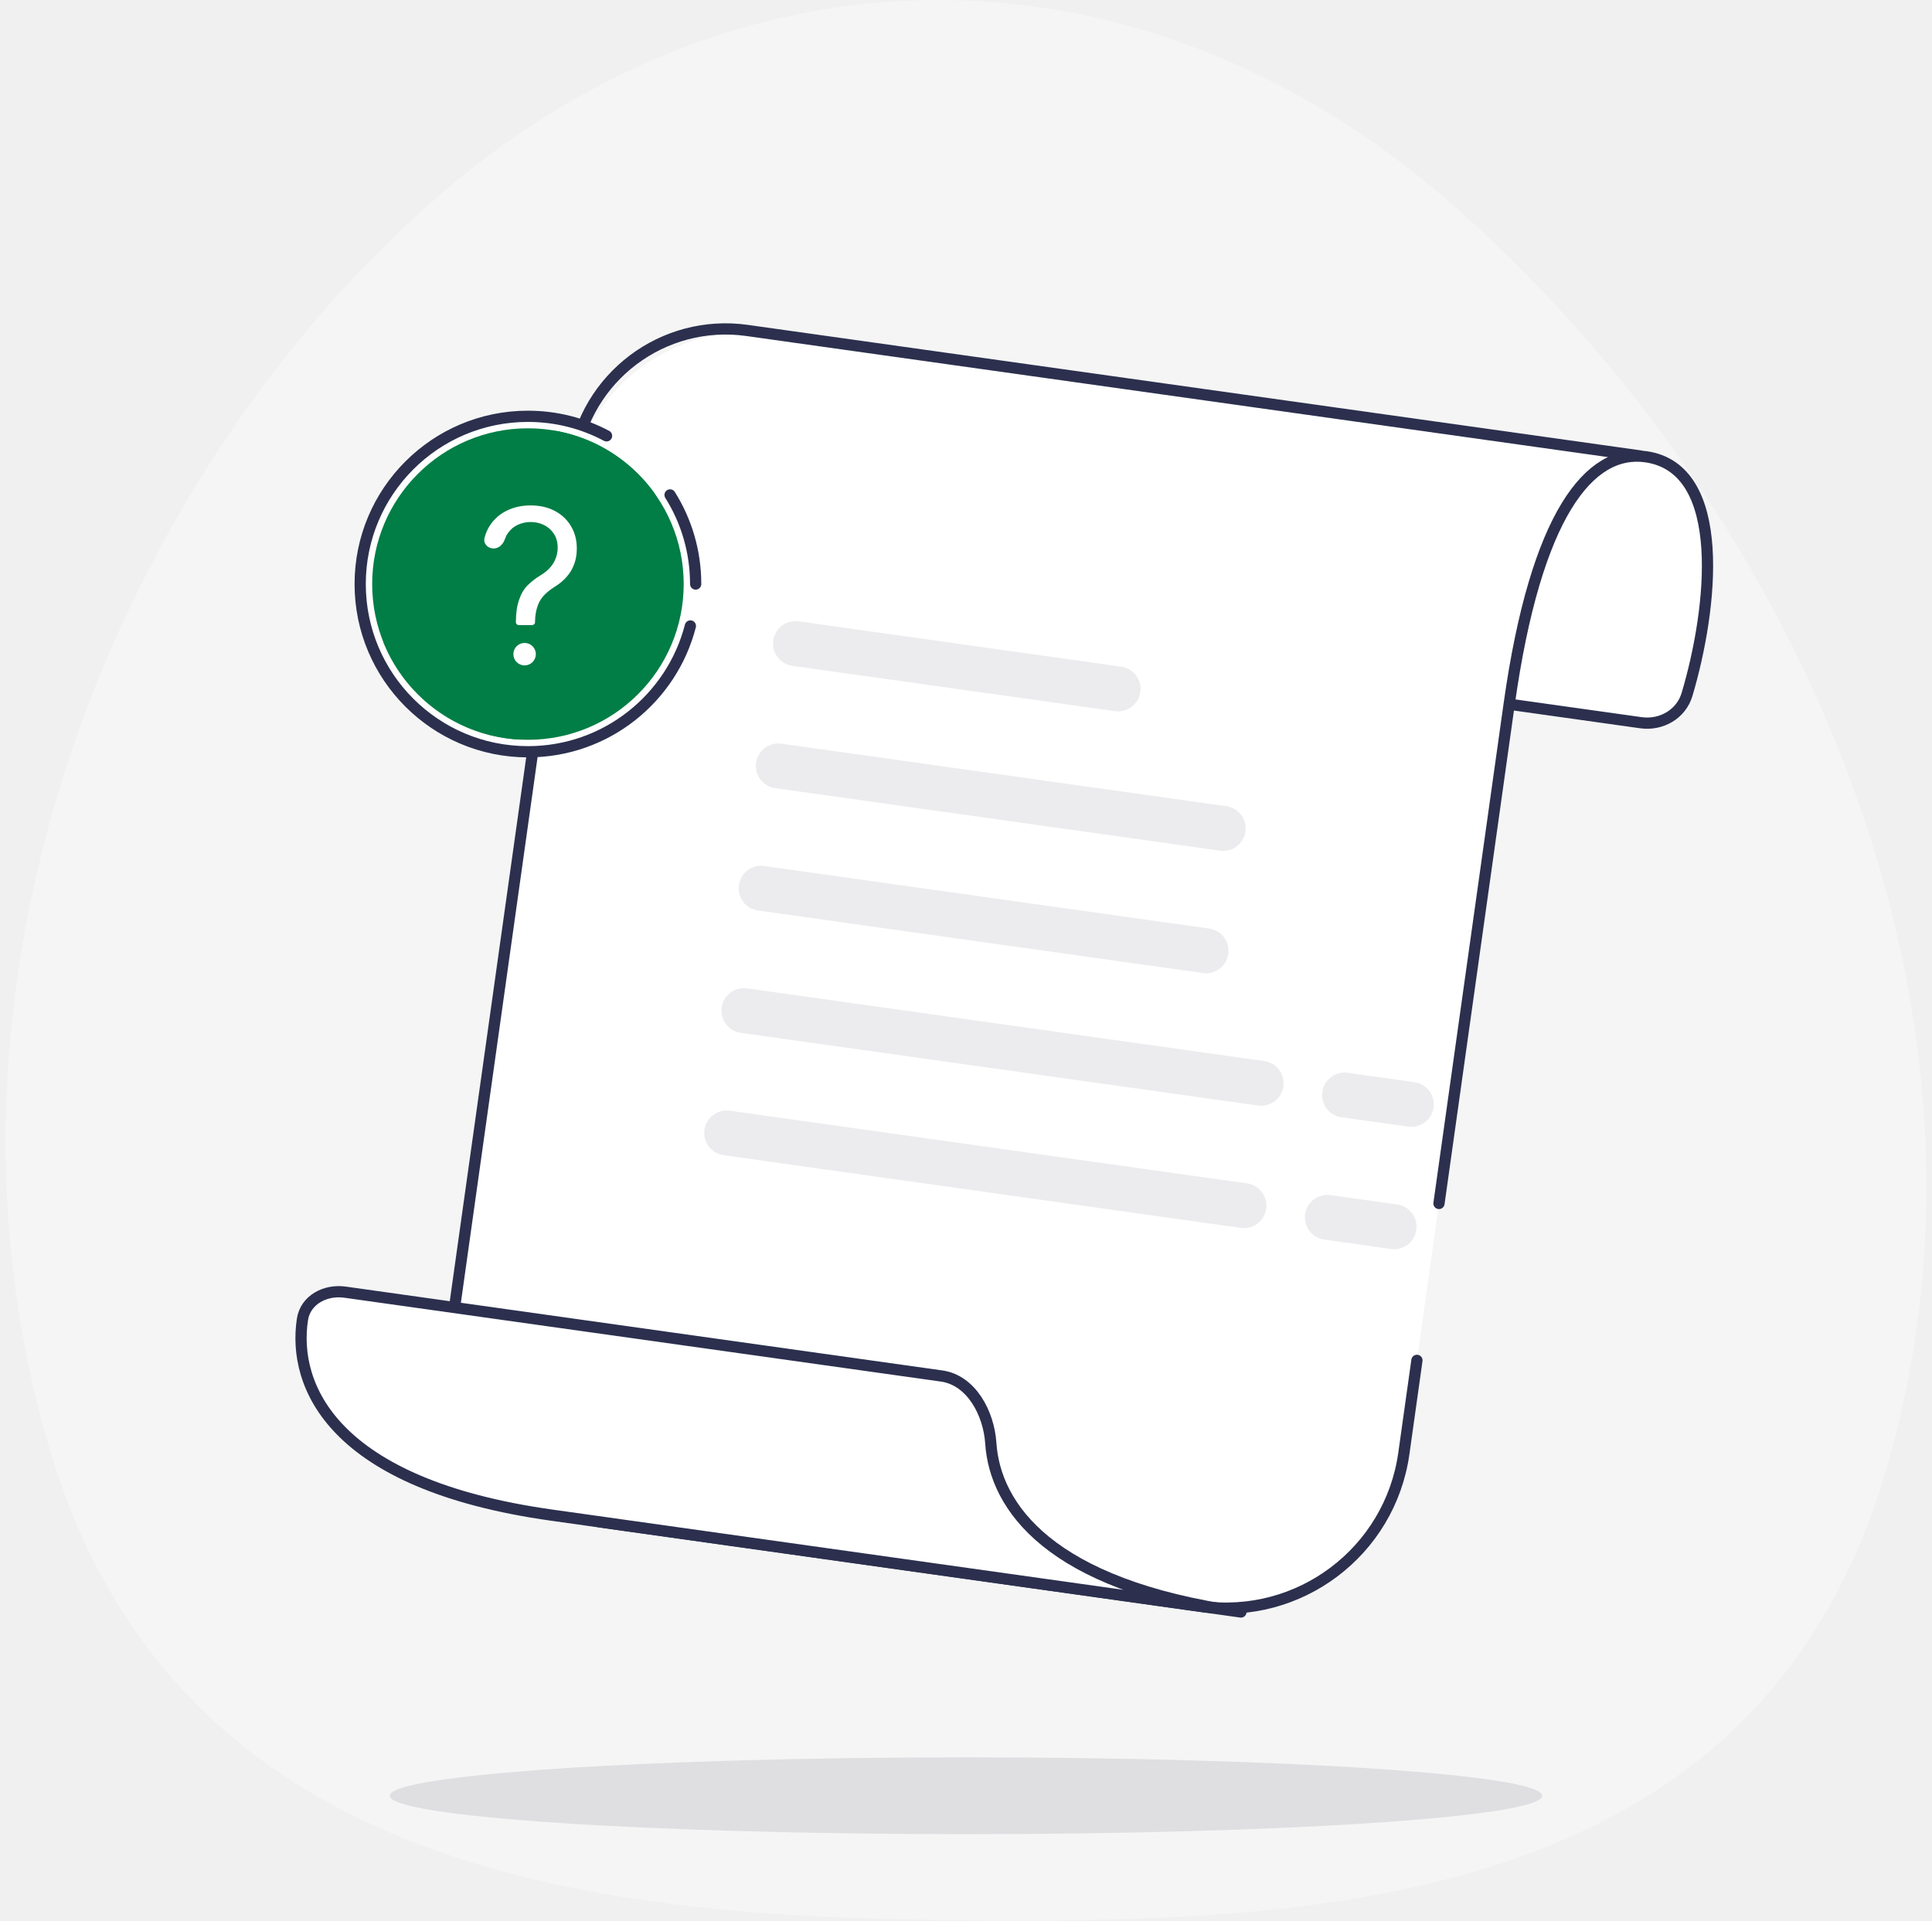
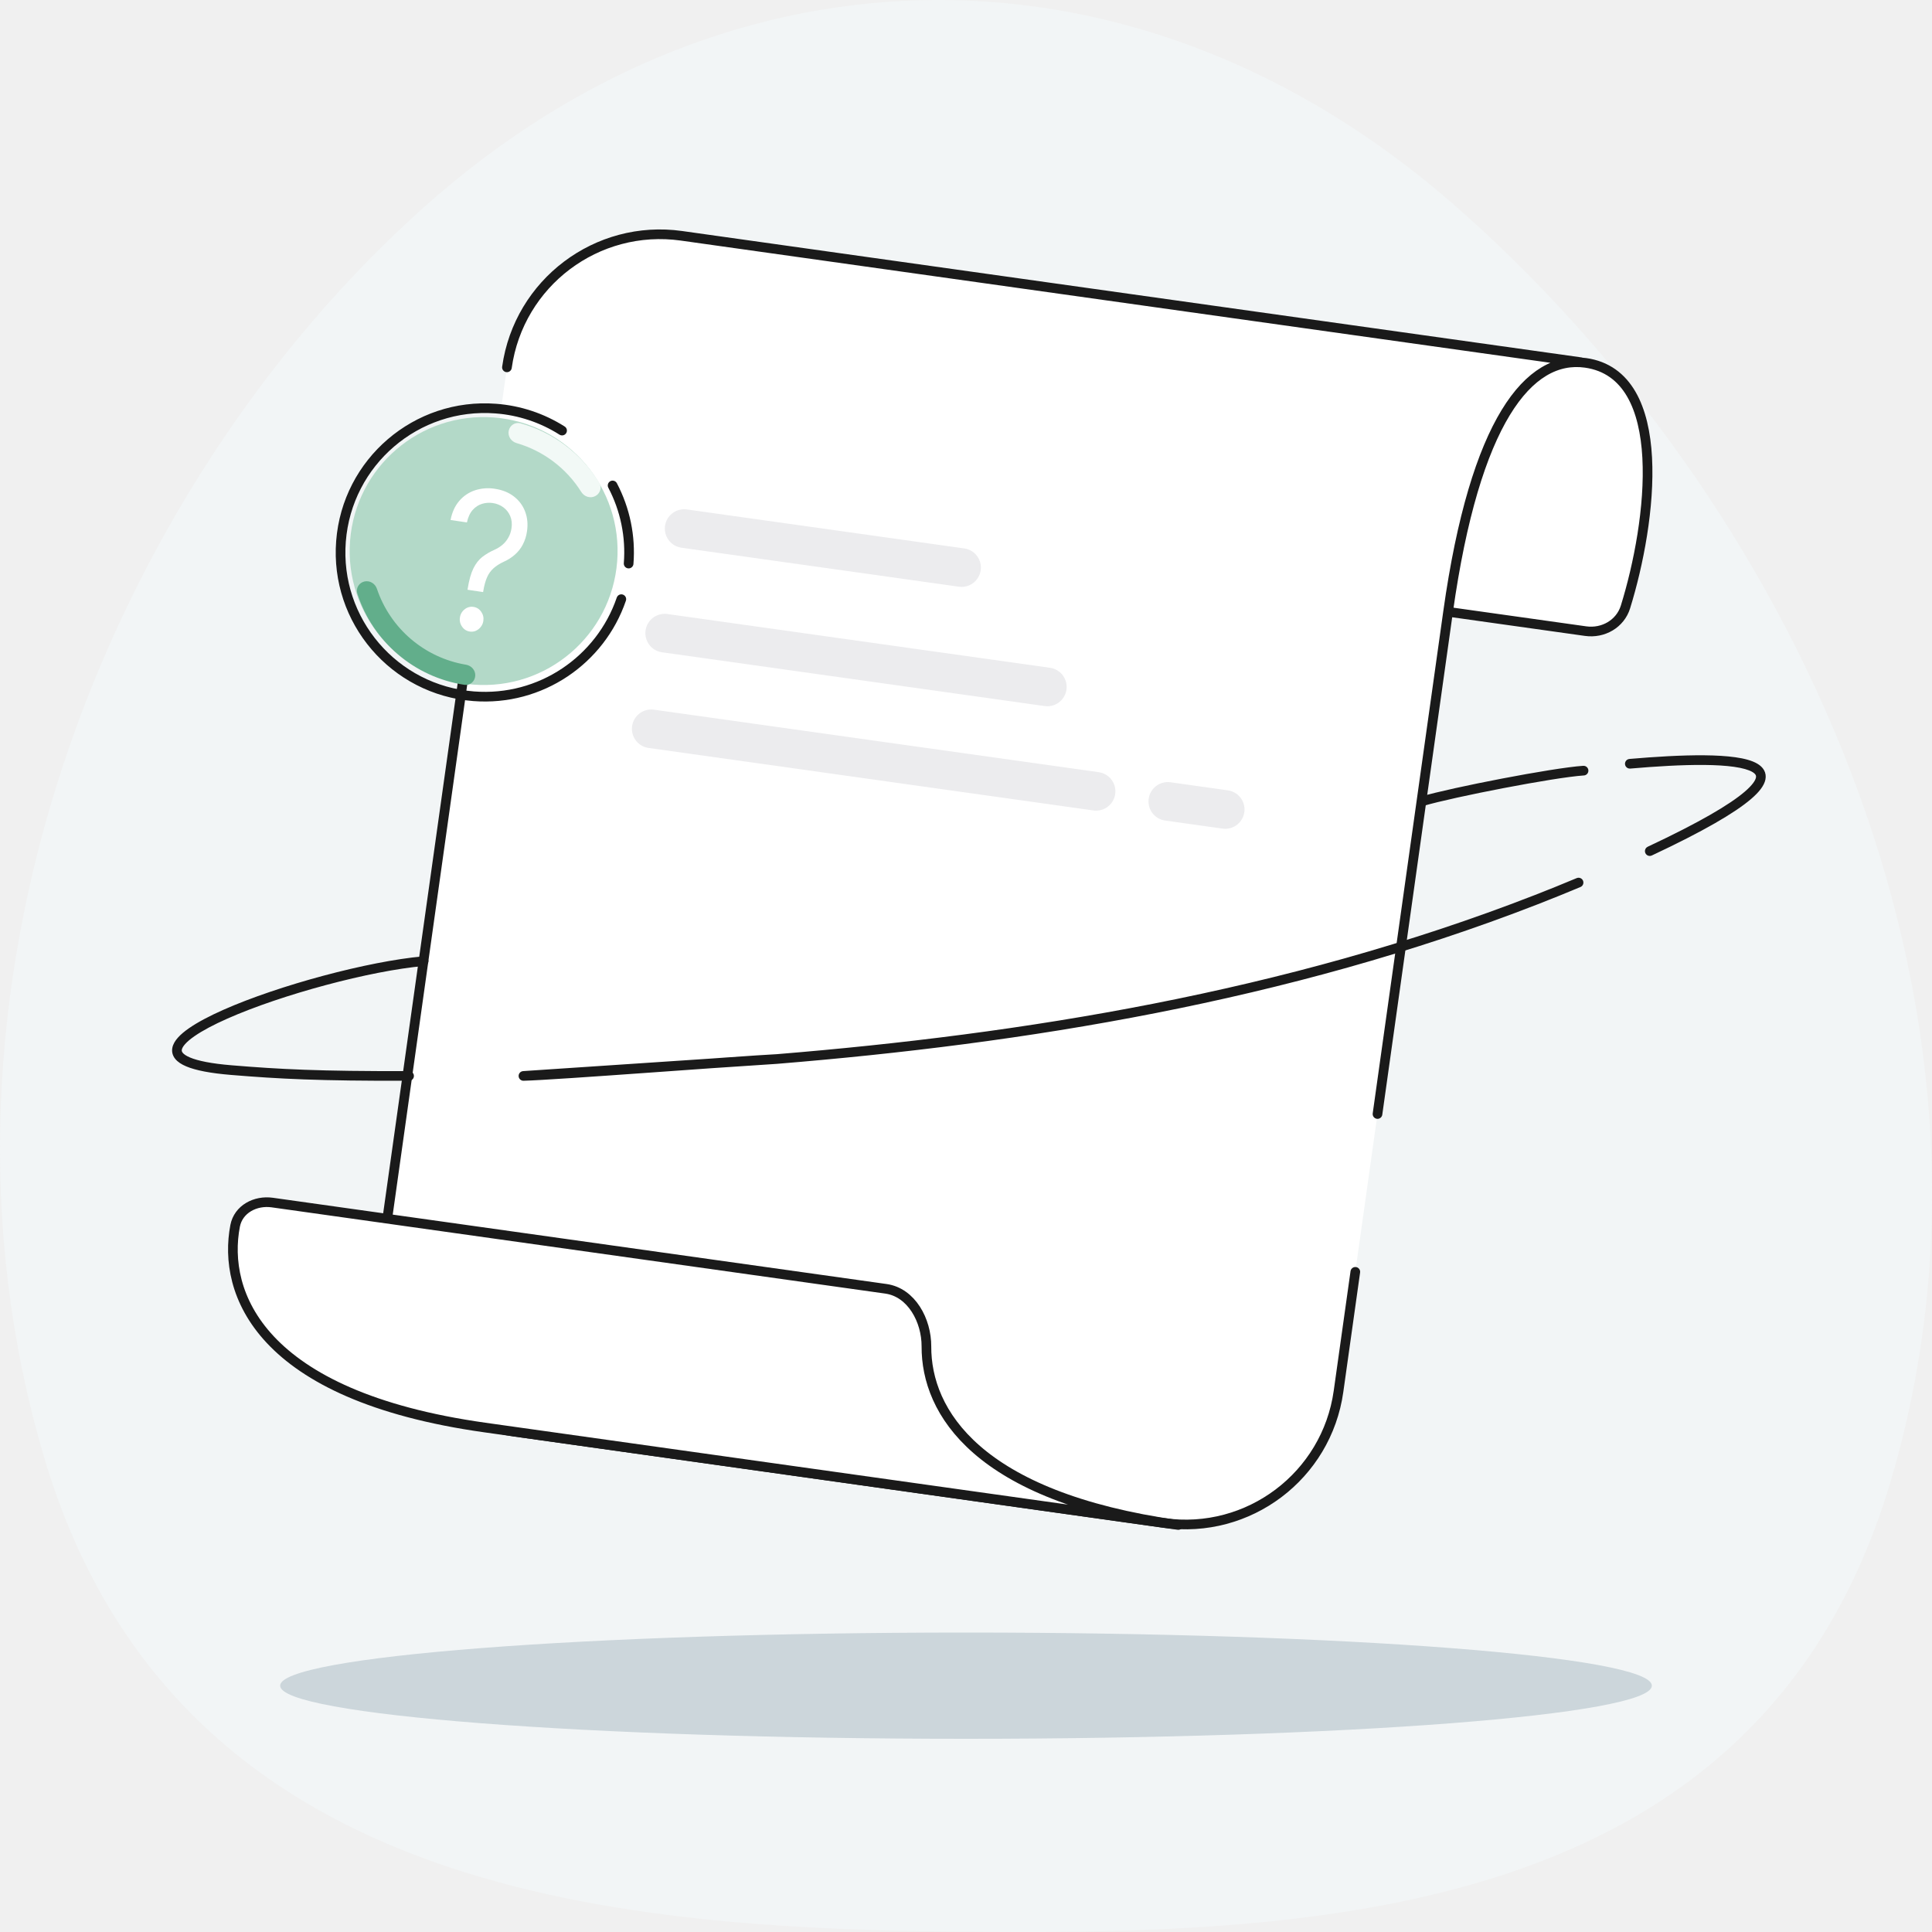
- <svg xmlns="http://www.w3.org/2000/svg" width="172" height="171" viewBox="0 0 172 171" fill="none">
-   <path fill-rule="evenodd" clip-rule="evenodd" d="M83.516 170.945C116.698 171.377 156.19 170.234 167.818 131.179C180.48 88.651 158.754 43.864 129.052 18.002C101.509 -5.98 65.459 -6.104 38.124 18.252C9.748 43.537 -7.747 88.103 4.427 129.051C15.495 166.284 51.888 170.533 83.516 170.945Z" fill="#F5F5F5" />
-   <ellipse cx="86" cy="159.885" rx="51.3" ry="3.42" fill="#DFDFE2" />
-   <path d="M53.93 135.578L106.909 143.024C115.66 144.254 123.751 138.157 124.981 129.407L126.145 121.12L132.095 78.787L132.69 74.553L133.285 70.32L134.356 62.7C136.735 45.766 141.099 39.904 146.095 40.606L68.804 29.743C60.054 28.514 51.963 34.61 50.733 43.361L50.283 46.567L40.313 117.507C39.083 126.258 45.18 134.348 53.93 135.578Z" fill="white" />
-   <path d="M149.768 61.774C152.016 54.232 153.476 41.644 146.095 40.607C138.962 38.964 135.573 52.394 134.553 60.817C134.425 61.873 135.182 62.816 136.235 62.964L145.657 64.288C147.475 64.544 149.244 63.533 149.768 61.774Z" fill="white" />
-   <path d="M51.056 41.063V41.063C52.108 33.582 59.025 28.369 66.507 29.421L146.095 40.606M50.283 46.567L40.313 117.507C39.083 126.258 45.18 134.348 53.93 135.578L106.909 143.024C115.66 144.254 123.751 138.157 124.981 129.407L126.145 121.12M128.108 107.15L132.095 78.787L132.69 74.553L133.285 70.32L134.356 62.7C136.735 45.766 141.522 39.963 146.518 40.665C153.898 41.703 152.439 54.29 150.191 61.832C149.666 63.591 147.897 64.603 146.08 64.347L134.779 62.759" stroke="#2C304E" stroke-linecap="round" />
-   <path d="M70.82 57.301L99.538 61.337" stroke="#ECECEE" stroke-width="4" stroke-linecap="round" />
-   <path d="M69.289 68.193L108.9 73.76" stroke="#ECECEE" stroke-width="4" stroke-linecap="round" />
-   <path d="M67.759 79.087L107.37 84.654" stroke="#ECECEE" stroke-width="4" stroke-linecap="round" />
-   <path d="M66.228 89.98L112.275 96.451M125.644 98.33L119.702 97.495" stroke="#ECECEE" stroke-width="4" stroke-linecap="round" />
-   <path d="M64.696 100.873L110.744 107.345M124.112 109.223L118.171 108.388" stroke="#ECECEE" stroke-width="4" stroke-linecap="round" />
-   <path d="M49.093 134.898C29.563 132.154 26.031 123.378 26.925 117.477C27.19 115.731 28.964 114.801 30.713 115.047L83.826 122.512C86.48 122.885 88.031 125.823 88.208 128.497C88.584 134.156 93.451 141.133 110.477 143.525L49.093 134.898Z" fill="white" stroke="#2C304E" stroke-linejoin="round" />
-   <g clip-path="url(#clip0_5458_161234)">
-     <circle cx="46.935" cy="51.935" r="14.935" fill="white" />
-     <path d="M61.933 52C61.933 49.085 61.098 46.365 59.654 44.066M54 38.805C51.912 37.695 49.529 37.066 47 37.066C38.752 37.066 32.066 43.752 32.066 52C32.066 60.247 38.752 66.933 47 66.933C53.958 66.933 59.805 62.174 61.463 55.733" stroke="#2C304E" stroke-linecap="round" />
-     <ellipse cx="47" cy="52.001" rx="13.867" ry="13.867" fill="url(#paint0_linear_5458_161234)" />
-     <path d="M47 64.827C47 65.401 46.534 65.871 45.961 65.828C43.401 65.636 40.938 64.736 38.85 63.219C36.762 61.702 35.145 59.637 34.171 57.262C33.953 56.73 34.255 56.142 34.802 55.964C35.348 55.787 35.93 56.088 36.155 56.616C36.989 58.575 38.34 60.277 40.072 61.536C41.805 62.795 43.842 63.554 45.962 63.741C46.534 63.792 47 64.253 47 64.827Z" fill="url(#paint1_linear_5458_161234)" />
-     <path d="M48.494 39.26C48.56 38.69 49.078 38.278 49.642 38.387C51.358 38.72 52.998 39.375 54.475 40.32C55.952 41.266 57.234 42.481 58.255 43.9C58.59 44.366 58.433 45.009 57.943 45.308C57.453 45.608 56.816 45.45 56.474 44.989C55.622 43.837 54.565 42.848 53.354 42.072C52.142 41.297 50.801 40.751 49.399 40.46C48.836 40.343 48.427 39.831 48.494 39.26Z" fill="#007E45" />
-     <path d="M46.175 55.653C46.038 55.653 45.926 55.542 45.926 55.404C45.936 54.5 46.03 53.944 46.21 53.409C46.39 52.874 46.646 52.441 46.977 52.109C47.309 51.778 47.706 51.472 48.17 51.193C48.45 51.023 48.701 50.822 48.923 50.59C49.146 50.353 49.321 50.081 49.449 49.773C49.581 49.465 49.648 49.124 49.648 48.75C49.648 48.286 49.539 47.883 49.321 47.543C49.103 47.202 48.812 46.939 48.447 46.754C48.083 46.57 47.678 46.477 47.233 46.477C46.845 46.477 46.471 46.558 46.111 46.719C45.751 46.88 45.45 47.133 45.209 47.479C45.1 47.634 45.013 47.81 44.945 48.008C44.792 48.458 44.421 48.835 43.946 48.835C43.431 48.835 43.008 48.4 43.133 47.9C43.238 47.483 43.402 47.105 43.625 46.769C44.008 46.196 44.513 45.758 45.138 45.455C45.767 45.151 46.466 45 47.233 45C48.066 45 48.791 45.166 49.406 45.497C50.026 45.829 50.505 46.283 50.841 46.861C51.182 47.438 51.352 48.097 51.352 48.835C51.352 49.356 51.272 49.827 51.111 50.249C50.955 50.67 50.727 51.046 50.429 51.378C50.135 51.709 49.78 52.003 49.364 52.258C48.947 52.519 48.613 52.794 48.362 53.082C48.111 53.367 47.929 53.705 47.815 54.098C47.702 54.491 47.64 54.817 47.631 55.404C47.631 55.542 47.519 55.653 47.382 55.653L46.175 55.653Z" fill="white" />
-     <circle cx="46.704" cy="58.244" r="1" fill="white" />
+ <svg xmlns="http://www.w3.org/2000/svg" width="200" height="200" fill="none">
+   <path fill-rule="evenodd" clip-rule="evenodd" d="M97.095 199.935c38.809.506 84.998-.83 98.598-46.509 14.81-49.741-10.6-102.123-45.34-132.37-32.214-28.05-74.378-28.196-106.348.291-33.189 29.573-53.65 81.697-39.413 129.59 12.946 43.548 55.51 48.516 92.503 48.998Z" fill="#F2F5F6" />
+   <path d="m53.153 148.194 67.338 9.463c8.751 1.23 16.841-4.867 18.071-13.617l1.74-12.378 6.958-49.514.696-4.951.696-4.951 1.253-8.913c2.783-19.805 7.886-26.662 13.73-25.84L70.549 24.41c-8.75-1.23-16.84 4.867-18.07 13.618l-.905 6.436-12.039 85.659c-1.23 8.75 4.867 16.841 13.618 18.071Z" fill="#fff" />
+   <path d="M167.775 62.76c2.714-8.751 4.66-24.03-4.14-25.268-8.433-1.942-12.392 14.126-13.537 23.954-.123 1.056.632 2.003 1.686 2.151l11.863 1.667c1.817.256 3.584-.752 4.128-2.505Z" fill="#fff" />
+   <path d="M52.478 38.028v0c1.23-8.75 9.32-14.848 18.071-13.618l93.086 13.082M51.574 44.464l-12.039 85.659c-1.23 8.75 4.867 16.841 13.618 18.071l67.338 9.463c8.751 1.23 16.841-4.867 18.071-13.617l1.74-12.378m2.296-16.34 4.662-33.174.696-4.951.696-4.951 1.253-8.913c2.783-19.805 8.382-26.592 14.225-25.771 8.8 1.237 6.854 16.516 4.14 25.267-.543 1.753-2.311 2.76-4.128 2.505L150.4 63.403" stroke="#1A1A1A" stroke-linecap="round" />
+   <path d="m68.808 65.543 39.611 5.567M70.823 54.718l28.718 4.036M67.416 75.446l46.048 6.471m13.368 1.88-5.941-.836" stroke="#ECECEE" stroke-width="4" stroke-linecap="round" />
+   <path d="M50.182 147.776c-23.398-3.288-27.163-13.978-25.842-20.874.333-1.734 2.096-2.66 3.845-2.414l63.523 8.928c2.654.373 4.207 3.283 4.195 5.962-.03 6.761 5.236 15.56 26.073 18.488l-71.794-10.09Z" fill="#fff" stroke="#1A1A1A" stroke-linejoin="round" />
+   <g clip-path="url(#Group 35403__a)">
+     <path d="M65.076 58.34a14.862 14.862 0 0 0-1.66-8.085m-5.23-5.682a14.867 14.867 0 0 0-6.846-2.274c-8.223-.637-15.405 5.513-16.041 13.736-.637 8.222 5.513 15.404 13.736 16.041 6.937.537 13.134-3.756 15.284-10.05" stroke="#1A1A1A" stroke-linecap="round" />
+     <circle cx="50.065" cy="57.044" transform="rotate(4.428 50.065 57.044)" fill="#B3D9C8" r="13.867" />
+     <path d="M49.197 69.976c-.044.572-.545 1.005-1.113.918a13.867 13.867 0 0 1-11.094-9.452c-.177-.546.17-1.11.729-1.245.558-.134 1.116.211 1.3.755a11.786 11.786 0 0 0 9.227 7.86c.566.096.996.591.951 1.164Z" fill="#62AE8B" />
+     <path d="M52.66 44.601c.111-.563.66-.934 1.213-.781a13.866 13.866 0 0 1 8.161 6.16c.299.491.092 1.12-.42 1.38-.511.262-1.134.056-1.439-.431a11.787 11.787 0 0 0-6.705-5.062c-.551-.16-.92-.702-.81-1.266Z" fill="#F2F9F6" />
  </g>
+   <path d="M43.893 99.999a.5.5 0 1 0-.089-.996l.044.498.045.498Zm-19.955 10.778-.041.499.04-.499Zm139.669-18.952a.5.5 0 0 0-.388-.922l.194.46.194.462Zm-16.493-9.37a.5.5 0 1 0 .283.96l-.142-.48-.141-.48ZM42.35 111.881a.5.5 0 0 0-.003-1l.002.5v.5Zm38.08-2.252.034.499.007-.001-.04-.498Zm-26.253 1.752-.034-.499a.5.5 0 0 0 .045.998l-.011-.499Zm104.821-18.233-.181-.466.181.466Zm11.581-5.497a.5.5 0 1 0 .425.905l-.213-.453-.212-.452Zm-1.892-9.085a.5.5 0 1 0 .086.996l-.043-.498-.043-.498Zm-4.724 1.71a.5.5 0 0 0-.066-.998l.033.499.033.498ZM43.849 99.5l-.045-.499c-5.69.508-14.949 2.995-20.677 5.534-1.435.636-2.668 1.283-3.575 1.915-.454.316-.84.637-1.13.962-.287.32-.51.677-.582 1.064-.077.413.029.807.303 1.144.259.318.653.569 1.14.773.972.41 2.487.706 4.614.882l.04-.499.042-.498c-2.1-.173-3.486-.46-4.309-.806-.41-.173-.638-.344-.752-.484-.098-.12-.116-.22-.095-.329.025-.135.12-.329.344-.58.22-.247.54-.518.956-.808.833-.58 2.001-1.198 3.409-1.822 5.64-2.5 14.792-4.955 20.36-5.451l-.044-.498Zm-19.911 11.276-.041.499c5.019.413 9.083.63 18.453.605l-.002-.5v-.5c-9.347.025-13.382-.191-18.369-.602l-.041.498Zm30.239.604.011.499c1.682-.039 7.357-.434 13.042-.84 5.7-.406 11.42-.823 13.225-.912l-.025-.499-.024-.5c-1.82.09-7.56.508-13.248.914-5.703.407-11.343.799-12.993.838l.012.5Zm26.253-1.752-.033-.499-26.254 1.752.034.499.033.499 26.254-1.752-.034-.499Zm0 0 .041.498c25.431-2.081 52.772-6.422 78.709-16.513l-.182-.466-.181-.466c-25.81 10.042-53.045 14.371-78.427 16.449l.04.498Zm78.568-16.48.182.465a180.95 180.95 0 0 0 4.427-1.79l-.194-.46-.194-.461c-1.454.61-2.922 1.203-4.402 1.78l.181.465Zm11.793-5.046.213.453c5.341-2.507 8.586-4.405 10.262-5.84.823-.705 1.355-1.37 1.488-2.013.07-.343.026-.674-.139-.971-.159-.286-.41-.504-.694-.673-.559-.331-1.359-.537-2.272-.666-.925-.132-2.02-.192-3.206-.204-2.372-.022-5.153.153-7.756.377l.043.498.043.499c2.592-.224 5.336-.396 7.661-.374 1.162.011 2.209.07 3.075.194.878.125 1.517.308 1.902.536.187.111.284.216.33.299.04.073.059.158.033.283-.061.295-.363.773-1.159 1.455-1.563 1.34-4.699 3.19-10.036 5.695l.212.452Zm-6.861-8.326-.033-.5c-1.61.107-5.03.674-8.411 1.322-3.385.648-6.788 1.39-8.372 1.856l.141.48.142.48c1.531-.452 4.891-1.186 8.277-1.834 3.391-.65 6.751-1.204 8.289-1.306l-.033-.498Z" fill="#1A1A1A" />
+   <ellipse cx="100" cy="174.5" rx="71" ry="5.5" fill="#CCD6DB" />
+   <path d="m48.398 61.051.013-.085c.143-.902.34-1.607.59-2.116.25-.509.557-.905.92-1.19a5.985 5.985 0 0 1 1.267-.746c.29-.13.558-.296.803-.496a2.73 2.73 0 0 0 .62-.742c.171-.288.285-.62.34-.993.07-.463.026-.88-.13-1.251a2.144 2.144 0 0 0-.71-.911 2.431 2.431 0 0 0-1.11-.448 2.493 2.493 0 0 0-1.098.083c-.365.11-.688.32-.968.631s-.48.743-.599 1.295l-1.695-.252c.156-.799.455-1.457.9-1.976a3.668 3.668 0 0 1 1.628-1.098 4.372 4.372 0 0 1 2.053-.158c.79.117 1.45.385 1.985.803.538.419.923.94 1.156 1.564.237.625.3 1.307.19 2.044a4.15 4.15 0 0 1-.439 1.377c-.21.399-.482.743-.814 1.032a4.53 4.53 0 0 1-1.14.729c-.434.2-.79.428-1.071.68a2.68 2.68 0 0 0-.67.938c-.166.376-.297.857-.394 1.442l-.012.085-1.615-.241Zm.235 4.327a1.15 1.15 0 0 1-.798-.504 1.276 1.276 0 0 1-.223-.953 1.28 1.28 0 0 1 .491-.848 1.15 1.15 0 0 1 .91-.248c.333.05.599.217.8.503.2.286.274.604.222.954a1.265 1.265 0 0 1-.264.613 1.308 1.308 0 0 1-.507.403 1.122 1.122 0 0 1-.63.08Z" fill="#fff" />
  <defs>
-     <linearGradient id="paint0_linear_5458_161234" x1="33.134" y1="52.001" x2="60.867" y2="52.001" gradientUnits="userSpaceOnUse">
-       <stop stop-color="#007E45" />
-       <stop offset="1" stop-color="#007E45" />
-     </linearGradient>
-     <linearGradient id="paint1_linear_5458_161234" x1="43.312" y1="36.001" x2="54.75" y2="72.012" gradientUnits="userSpaceOnUse">
-       <stop stop-color="#007E45" />
-       <stop offset="1" stop-color="#007E45" />
-     </linearGradient>
-     <clipPath id="clip0_5458_161234">
-       <rect width="32" height="32" fill="white" transform="translate(31 36)" />
+     <clipPath id="Group 35403__a">
+       <path fill="#fff" transform="rotate(4.428 -499.612 478.764)" d="M0 0h32v32H0z" />
    </clipPath>
  </defs>
</svg>
